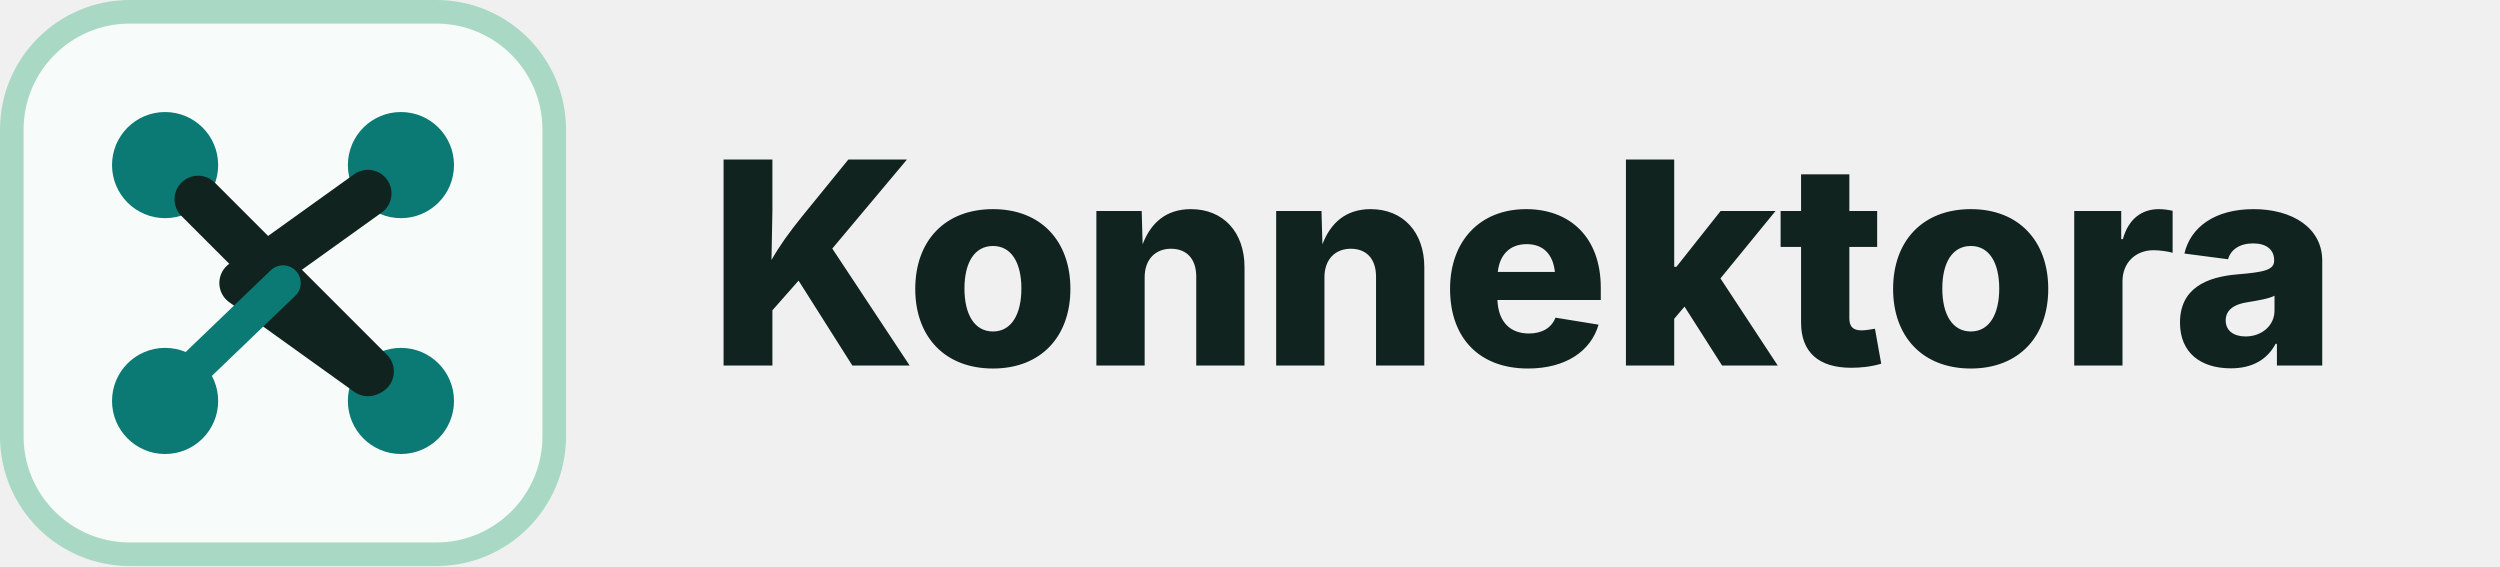
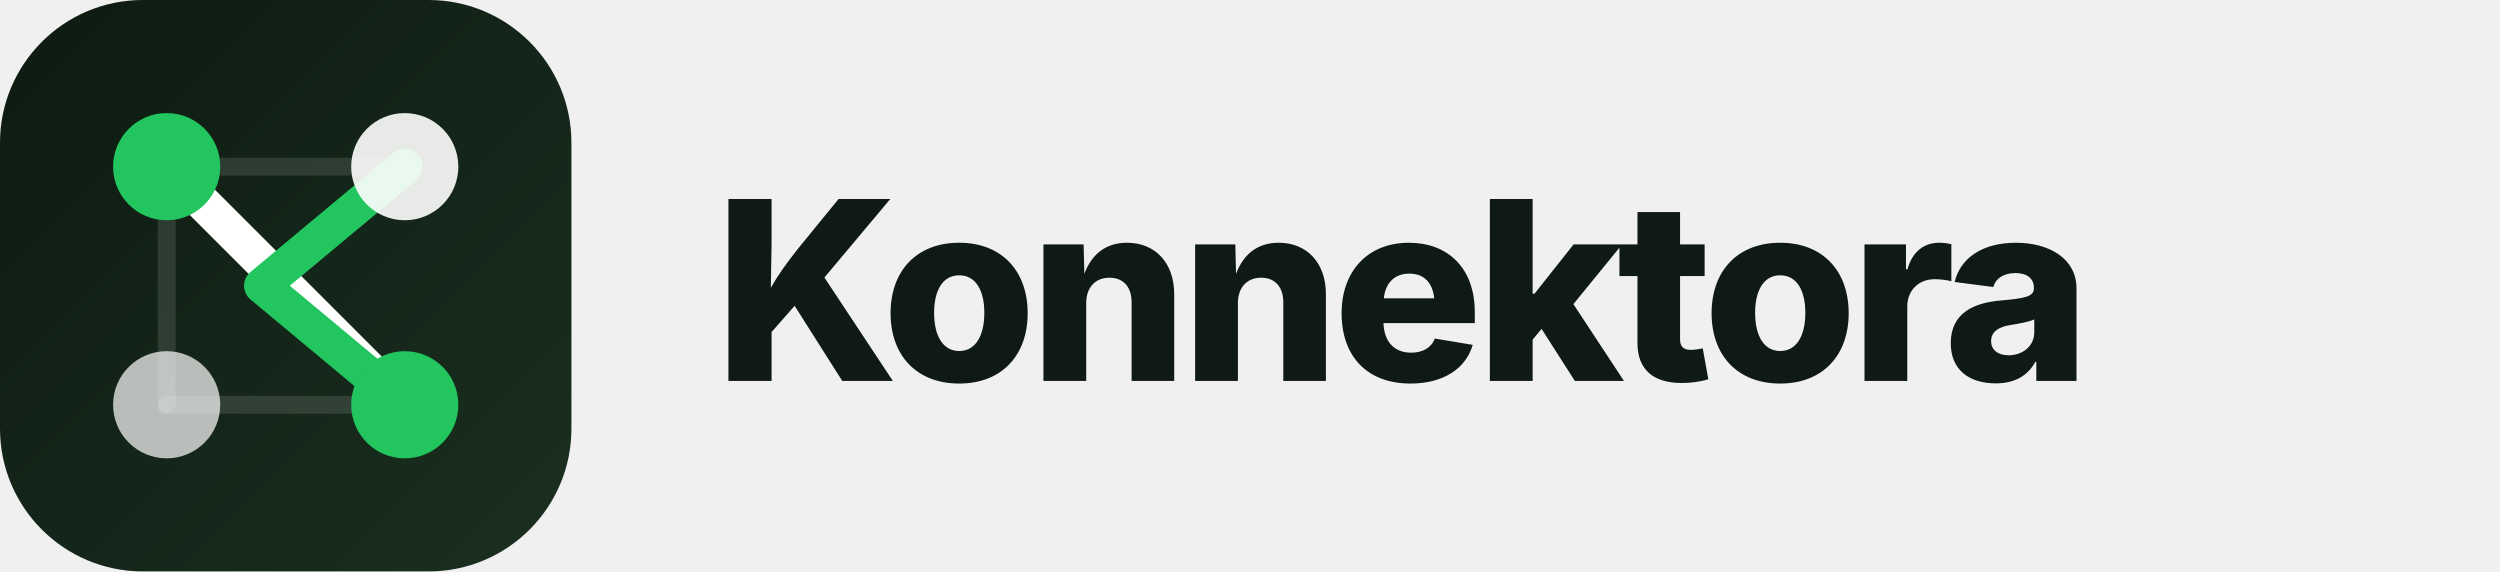
- <svg xmlns="http://www.w3.org/2000/svg" width="212" height="48" viewBox="0 0 212 48" fill="none" role="img" aria-labelledby="title desc">
-   <rect x="1" y="1" width="46" height="46" rx="10" fill="#F7FBF9" stroke="#A9D8C4" stroke-width="2" />
-   <circle cx="14" cy="14" r="4.5" fill="#0B7A75" />
-   <circle cx="34" cy="14" r="4.5" fill="#0B7A75" />
-   <circle cx="14" cy="34" r="4.5" fill="#0B7A75" />
-   <circle cx="34" cy="34" r="4.5" fill="#0B7A75" />
-   <path d="M16.8 16.9L31.4 31.5" stroke="#10231F" stroke-width="4" stroke-linecap="round" />
-   <path d="M31.2 16.4L20.6 24L31.2 31.6" stroke="#10231F" stroke-width="4" stroke-linecap="round" stroke-linejoin="round" />
-   <path d="M13.9 33.7L24 24" stroke="#0B7A75" stroke-width="3" stroke-linecap="round" />
-   <text x="60" y="31" fill="#10231F" font-family="Inter, Arial, sans-serif" font-size="24" font-weight="800" letter-spacing="0">Konnektora</text>
+ <svg xmlns="http://www.w3.org/2000/svg" width="210" height="48" viewBox="0 0 210 48" fill="none" role="img" aria-labelledby="logo-title">
+   <defs>
+     <linearGradient id="icon-bg" x1="0" y1="0" x2="48" y2="48" gradientUnits="userSpaceOnUse">
+       <stop offset="0%" stop-color="#0d1a11" />
+       <stop offset="100%" stop-color="#1a3020" />
+     </linearGradient>
+   </defs>
+   <rect width="48" height="48" rx="12" fill="url(#icon-bg)" />
+   <line x1="14" y1="14" x2="34" y2="14" stroke="rgba(255,255,255,0.12)" stroke-width="1.5" stroke-linecap="round" />
+   <line x1="14" y1="34" x2="34" y2="34" stroke="rgba(255,255,255,0.12)" stroke-width="1.5" stroke-linecap="round" />
+   <line x1="14" y1="14" x2="14" y2="34" stroke="rgba(255,255,255,0.12)" stroke-width="1.5" stroke-linecap="round" />
+   <path d="M14 14 L34 34" stroke="white" stroke-width="3" stroke-linecap="round" />
+   <path d="M34 14 L22 24 L34 34" stroke="#22c55e" stroke-width="3" stroke-linecap="round" stroke-linejoin="round" />
+   <circle cx="14" cy="14" r="4.5" fill="#22c55e" />
+   <circle cx="34" cy="14" r="4.5" fill="rgba(255,255,255,0.9)" />
+   <circle cx="14" cy="34" r="4.5" fill="rgba(255,255,255,0.7)" />
+   <circle cx="34" cy="34" r="4.5" fill="#22c55e" />
+   <text x="60" y="32" fill="#0f1a14" font-family="Inter, system-ui, -apple-system, sans-serif" font-size="21" font-weight="800" letter-spacing="-0.6">Konnektora</text>
</svg>
